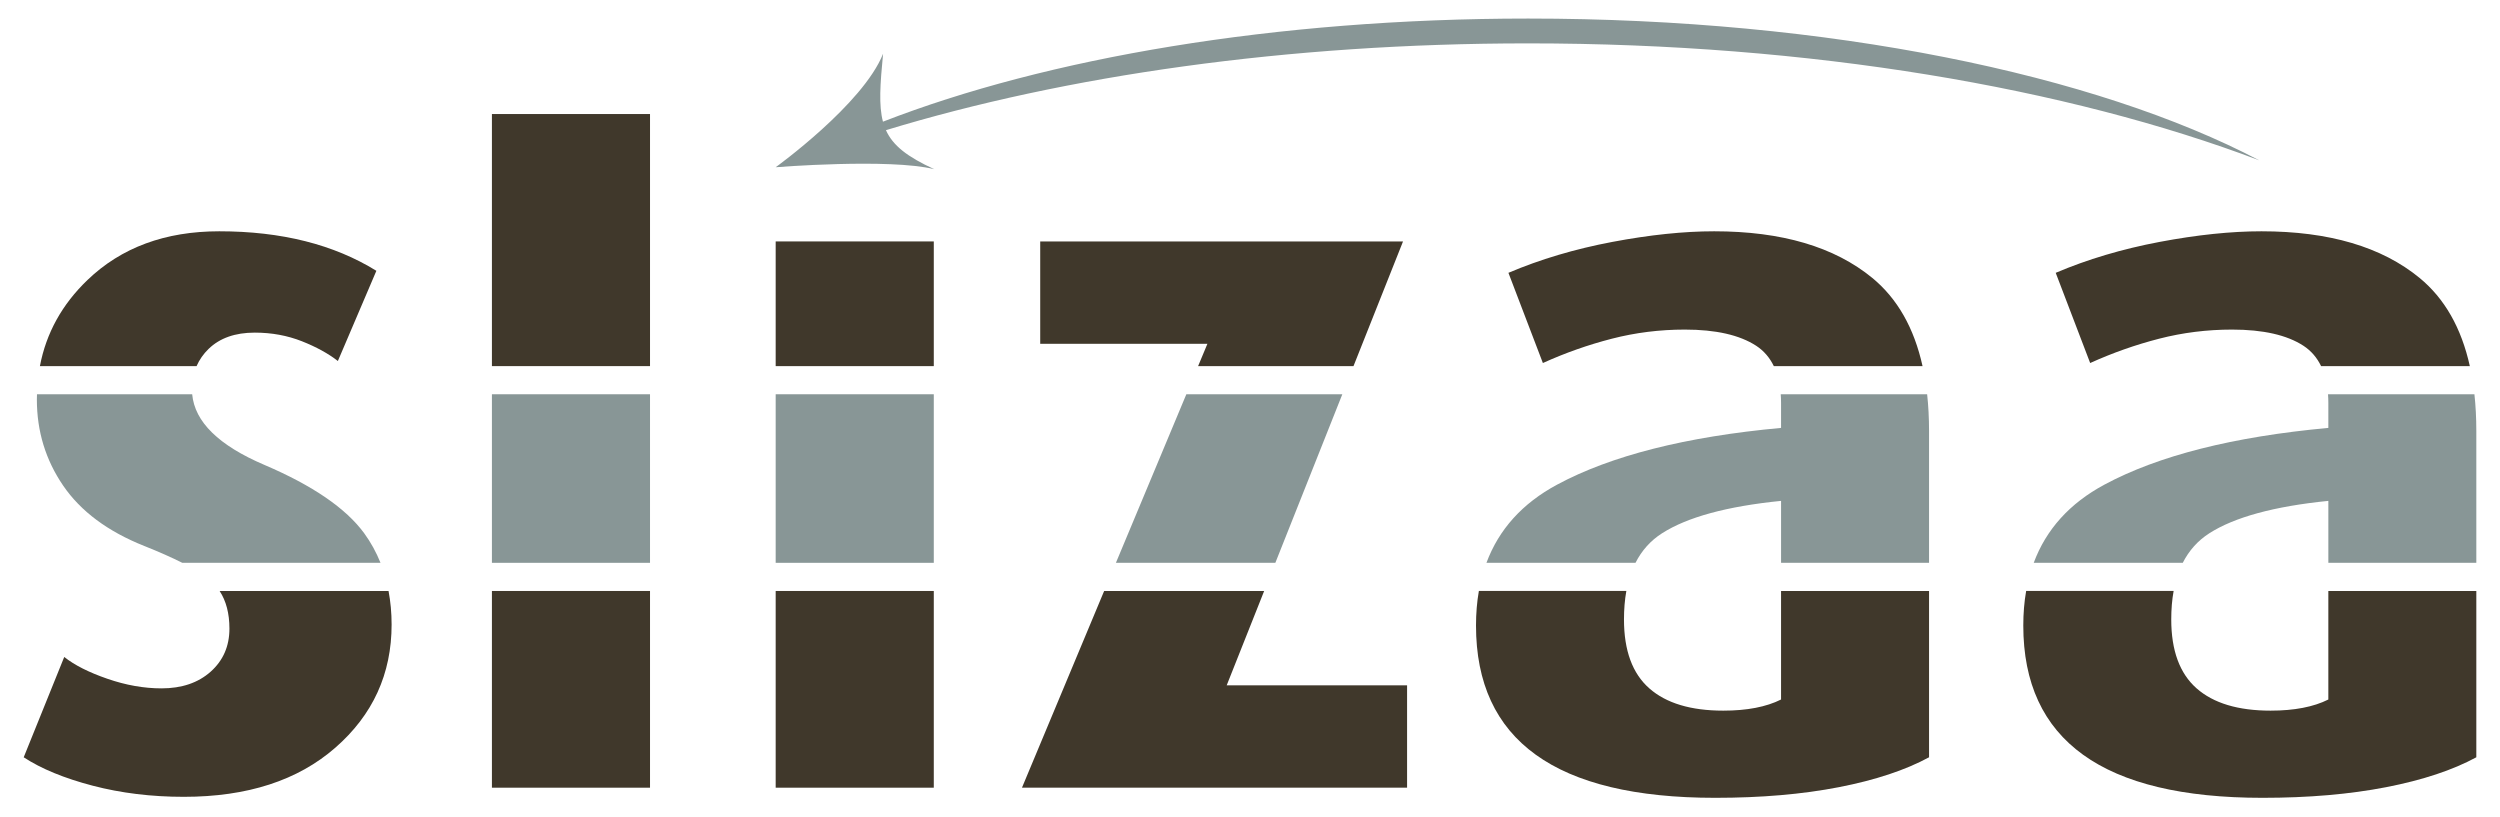
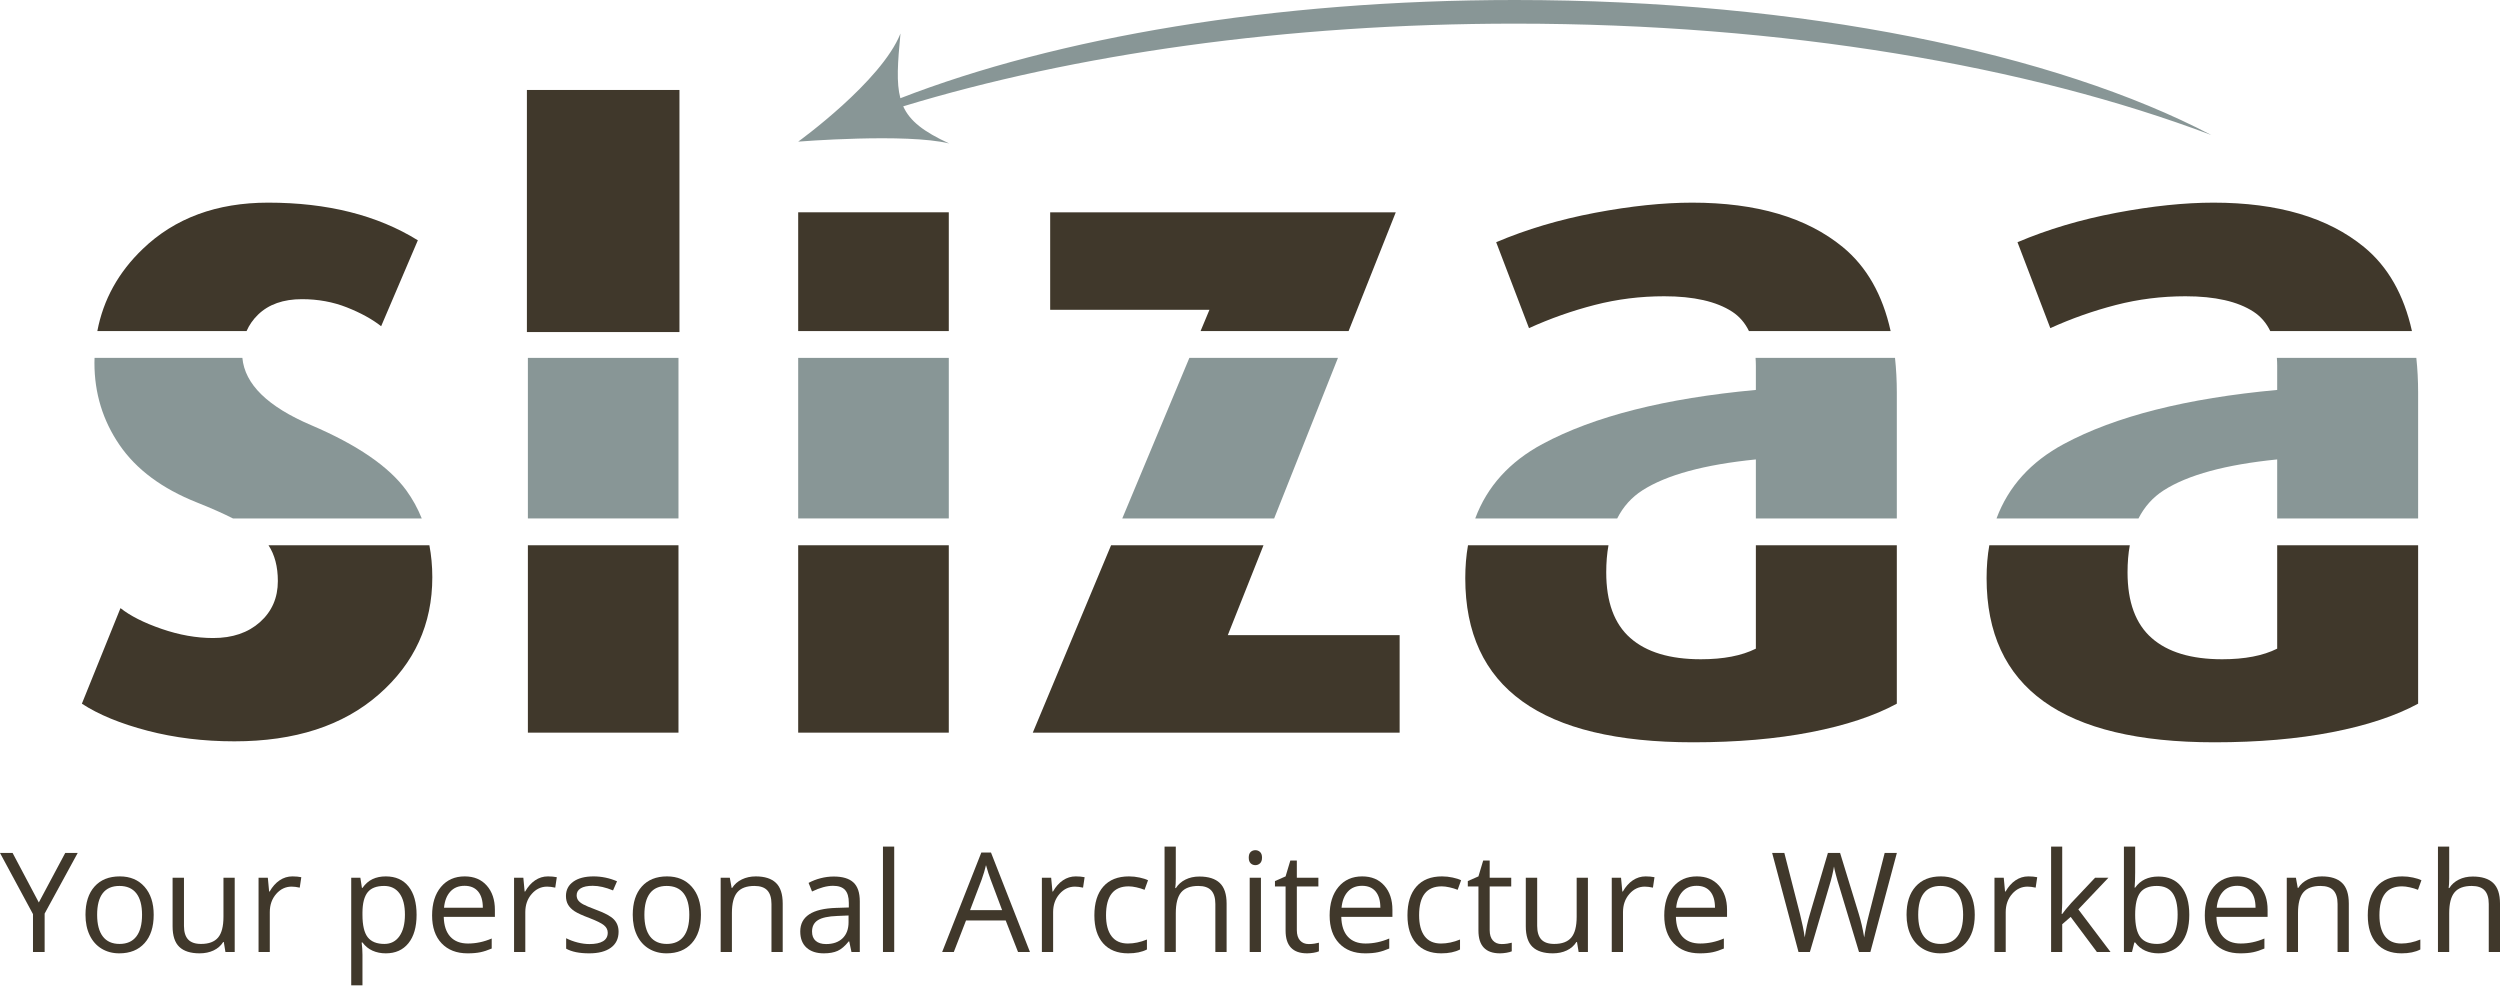
- <svg xmlns="http://www.w3.org/2000/svg" version="1.1" id="Ebene_1" x="0px" y="0px" width="192.487px" height="62.856px" viewBox="0 0 192.487 62.856" enable-background="new 0 0 192.487 62.856" xml:space="preserve">
+ <svg xmlns="http://www.w3.org/2000/svg" version="1.1" id="Ebene_1" x="0px" y="0px" width="1276.541px" height="503.119px" viewBox="0 0 1276.541 503.119" enable-background="new 0 0 1276.541 503.119" xml:space="preserve">
  <g>
    <g>
-       <rect x="37.875" y="45.502" fill="#40382B" width="12.173" height="15.146" />
-       <path fill="#40382B" d="M16.91,45.502c0.501,0.767,0.755,1.729,0.755,2.896c0,1.353-0.482,2.457-1.443,3.316    c-0.963,0.858-2.224,1.287-3.785,1.287c-1.354,0-2.744-0.246-4.175-0.741c-1.431-0.494-2.535-1.054-3.316-1.677l-3.121,7.725    c1.353,0.885,3.121,1.613,5.307,2.185c2.185,0.572,4.526,0.858,7.023,0.858c4.889,0,8.778-1.26,11.666-3.785    c2.888-2.522,4.331-5.683,4.331-9.48c0-0.907-0.083-1.766-0.236-2.583H16.91z" />
-       <path fill="#40382B" d="M137.132,45.502v8.357c-1.146,0.573-2.628,0.857-4.447,0.857c-2.497,0-4.397-0.571-5.697-1.716    c-1.301-1.145-1.95-2.912-1.95-5.306c0-0.79,0.061-1.521,0.182-2.193h-11.355c-0.146,0.839-0.22,1.726-0.22,2.661    c0,8.845,6.139,13.266,18.416,13.266c3.537,0,6.712-0.273,9.521-0.819c2.809-0.547,5.123-1.313,6.945-2.302V45.502H137.132z" />
-       <path fill="#40382B" d="M179.27,45.502v8.357c-1.144,0.573-2.627,0.857-4.447,0.857c-2.497,0-4.397-0.571-5.697-1.716    s-1.951-2.912-1.951-5.306c0-0.79,0.061-1.521,0.183-2.193h-11.355c-0.147,0.839-0.22,1.726-0.22,2.661    c0,8.845,6.138,13.266,18.417,13.266c3.536,0,6.71-0.273,9.52-0.819c2.809-0.547,5.122-1.313,6.944-2.302V45.502H179.27z" />
-       <polygon fill="#40382B" points="97.334,45.502 85.014,45.502 78.686,60.648 108.338,60.648 108.338,52.767 94.449,52.767   " />
-       <rect x="59.723" y="45.502" fill="#40382B" width="12.174" height="15.146" />
+       <g>
+         <rect x="269.545" y="278.419" fill="#40382B" width="76.898" height="95.683" />
+         <path fill="#40382B" d="M137.107,278.419c3.164,4.842,4.768,10.924,4.768,18.292c0,8.543-3.043,15.521-9.117,20.949     c-6.083,5.423-14.048,8.13-23.911,8.13c-8.551,0-17.333-1.554-26.373-4.682c-9.039-3.122-16.012-6.656-20.951-10.592     l-19.716,48.798c8.545,5.588,19.716,10.191,33.522,13.8c13.8,3.614,28.592,5.422,44.365,5.422     c30.886,0,55.452-7.957,73.694-23.91c18.242-15.936,27.357-35.899,27.357-59.891c0-5.73-0.525-11.153-1.49-16.316H137.107z" />
+         <path fill="#40382B" d="M896.574,278.419v52.795c-7.236,3.621-16.602,5.416-28.096,5.416c-15.773,0-27.777-3.608-35.988-10.84     c-8.217-7.229-12.32-18.396-12.32-33.516c0-4.99,0.383-9.611,1.146-13.855h-71.734c-0.926,5.298-1.389,10.9-1.389,16.81     c0,55.873,38.779,83.801,116.338,83.801c22.346,0,42.402-1.727,60.143-5.176c17.744-3.455,32.365-8.297,43.875-14.541v-80.895     H896.574z" />
+         <path fill="#40382B" d="M1162.768,278.419v52.795c-7.225,3.621-16.596,5.416-28.096,5.416c-15.775,0-27.779-3.608-35.99-10.84     c-8.211-7.229-12.326-18.396-12.326-33.516c0-4.99,0.381-9.611,1.154-13.855h-71.734c-0.934,5.298-1.389,10.9-1.389,16.81     c0,55.873,38.771,83.801,116.344,83.801c22.336,0,42.389-1.727,60.137-5.176c17.742-3.455,32.355-8.297,43.867-14.541v-80.895     H1162.768z" />
+         <polygon fill="#40382B" points="645.164,278.419 567.336,278.419 527.359,374.102 714.678,374.102 714.678,324.311      626.936,324.311    " />
+         <rect x="407.568" y="278.419" fill="#40382B" width="76.902" height="95.683" />
+       </g>
+       <g>
+         <path fill="#40382B" d="M125.897,169.052c1.351-3.09,3.301-5.897,5.869-8.396c5.433-5.256,12.897-7.896,22.435-7.896     c8.213,0,15.85,1.406,22.918,4.194c7.064,2.802,12.895,6.002,17.502,9.618l18.734-43.875     c-20.707-12.82-46.174-19.223-76.408-19.223c-26.3,0-47.654,7.883-64.079,23.665c-12.413,11.899-20.127,25.879-23.166,41.913     H125.897z" />
+         <polygon fill="#40382B" points="613.033,169.052 688.613,169.052 712.705,108.404 536.236,108.404 536.236,158.188      617.564,158.188    " />
+         <rect x="407.568" y="108.404" fill="#40382B" width="76.902" height="60.648" />
+         <path fill="#40382B" d="M814.26,155.72c11.492-2.96,23.324-4.441,35.492-4.441c15.102,0,26.686,2.641,34.75,7.891     c3.719,2.437,6.547,5.75,8.551,9.883h72.338c-4.107-18.563-12.25-32.875-24.455-42.906     c-18.402-15.108-44.041-22.671-76.898-22.671c-14.785,0-31.301,1.727-49.537,5.169c-18.24,3.455-35.084,8.464-50.529,15.034     l16.76,43.875C791.576,162.624,802.742,158.688,814.26,155.72z" />
+         <path fill="#40382B" d="M1080.445,155.72c11.492-2.96,23.324-4.441,35.492-4.441c15.113,0,26.691,2.641,34.75,7.891     c3.725,2.437,6.551,5.75,8.551,9.883h72.344c-4.115-18.563-12.244-32.875-24.453-42.906     c-18.41-15.108-44.043-22.671-76.898-22.671c-14.787,0-31.303,1.727-49.545,5.169c-18.236,3.455-35.078,8.464-50.525,15.034     l16.762,43.875C1057.768,162.624,1068.939,158.688,1080.445,155.72z" />
+         <rect x="269.545" y="46.441" fill="#40382B" stroke="#40382B" stroke-miterlimit="10" width="76.898" height="122.611" />
+       </g>
+       <polygon fill="#889696" points="607.311,182.741 573.053,264.723 650.604,264.723 683.18,182.741   " />
+       <path fill="#889696" d="M896.416,182.741c0.09,1.308,0.158,2.64,0.158,4.041v12.32c-46.336,4.275-82.654,13.479-108.941,27.606    c-16.883,9.082-28.314,21.759-34.355,38.015h72.494c3.047-6.01,7.336-10.802,12.887-14.355    c12.32-7.885,31.623-13.134,57.916-15.775v30.13h71.975v-64.141c0-6.267-0.318-12.214-0.93-17.841H896.416z" />
+       <path fill="#889696" d="M1162.605,182.741c0.098,1.308,0.162,2.64,0.162,4.041v12.32c-46.338,4.275-82.656,13.479-108.938,27.606    c-16.883,9.082-28.322,21.759-34.367,38.015h72.492c3.057-6.01,7.35-10.802,12.889-14.355    c12.326-7.885,31.631-13.134,57.924-15.775v30.13h71.967v-64.141c0-6.267-0.309-12.214-0.92-17.841H1162.605z" />
+       <rect x="407.568" y="182.741" fill="#889696" width="76.902" height="81.982" />
+       <path fill="#889696" d="M158.885,217.097c-22.205-9.469-33.894-20.925-35.122-34.356H48.277c-0.024,0.852-0.055,1.697-0.055,2.561    c0,15.454,4.263,29.414,12.81,41.901c8.545,12.492,21.691,22.27,39.442,29.334c7.23,2.874,13.381,5.607,18.488,8.186h96.393    c-2.053-5.127-4.684-9.92-7.908-14.355C198.57,238.215,182.373,227.128,158.885,217.097z" />
+       <rect x="269.545" y="182.741" fill="#889696" width="76.898" height="81.982" />
+       <path fill="#889696" d="M1129.148,68.953C1049.531,27.188,919.943,0,773.568,0C650.525,0,539.348,19.216,459.744,50.155    c-2.1-7.909-1.375-18.137,0.057-33.036c-9.777,24.572-52.232,55.195-52.232,55.195s55.299-4.423,77.115,0.951    c-13.113-6.041-20.096-11.451-23.488-18.971c87.098-26.508,195.203-42.221,312.373-42.221    C910.979,12.073,1035.953,33.672,1129.148,68.953z" />
    </g>
    <g>
-       <path fill="#40382B" d="M15.135,28.189c0.214-0.489,0.522-0.934,0.929-1.329c0.86-0.832,2.042-1.25,3.551-1.25    c1.3,0,2.509,0.223,3.628,0.664c1.118,0.443,2.041,0.95,2.771,1.522l2.965-6.945c-3.278-2.029-7.309-3.043-12.095-3.043    c-4.163,0-7.543,1.248-10.144,3.746c-1.965,1.884-3.186,4.097-3.667,6.635H15.135z" />
-       <polygon fill="#40382B" points="92.248,28.189 104.212,28.189 108.026,18.589 80.091,18.589 80.091,26.47 92.965,26.47   " />
-       <rect x="59.723" y="18.589" fill="#40382B" width="12.174" height="9.601" />
-       <path fill="#40382B" d="M124.102,26.079c1.819-0.469,3.692-0.703,5.618-0.703c2.391,0,4.225,0.418,5.501,1.249    c0.589,0.386,1.036,0.91,1.354,1.564h11.451c-0.65-2.938-1.939-5.204-3.871-6.792c-2.913-2.392-6.972-3.589-12.173-3.589    c-2.341,0-4.955,0.273-7.842,0.818c-2.888,0.547-5.554,1.34-7.999,2.38l2.653,6.945C120.511,27.172,122.279,26.549,124.102,26.079    z" />
-       <path fill="#40382B" d="M166.239,26.079c1.819-0.469,3.692-0.703,5.618-0.703c2.393,0,4.226,0.418,5.501,1.249    c0.59,0.386,1.037,0.91,1.354,1.564h11.452c-0.651-2.938-1.938-5.204-3.871-6.792c-2.914-2.392-6.972-3.589-12.173-3.589    c-2.341,0-4.955,0.273-7.843,0.818c-2.887,0.547-5.553,1.34-7.998,2.38l2.653,6.945C162.649,27.172,164.417,26.549,166.239,26.079    z" />
-       <rect x="37.875" y="8.78" fill="#40382B" width="12.173" height="19.409" />
+       <path fill="#40382B" d="M19.819,460.817l13.489-25.284h6.365L22.793,466.49v19.61h-5.95v-19.335L0,435.533h6.433L19.819,460.817z" />
+       <path fill="#40382B" d="M78.48,467.111c0,6.181-1.556,11.006-4.669,14.475c-3.112,3.472-7.414,5.206-12.901,5.206    c-3.389,0-6.398-0.794-9.027-2.386c-2.628-1.592-4.659-3.873-6.087-6.85c-1.431-2.975-2.145-6.455-2.145-10.445    c0-6.179,1.545-10.993,4.636-14.44c3.089-3.447,7.378-5.171,12.867-5.171c5.302,0,9.517,1.765,12.641,5.293    C76.918,456.32,78.48,461.095,78.48,467.111z M49.6,467.111c0,4.843,0.968,8.533,2.905,11.068    c1.937,2.537,4.785,3.806,8.543,3.806c3.758,0,6.611-1.263,8.561-3.789c1.948-2.523,2.922-6.218,2.922-11.085    c0-4.818-0.974-8.479-2.922-10.981c-1.95-2.501-4.826-3.753-8.63-3.753c-3.759,0-6.595,1.233-8.509,3.702    C50.556,458.547,49.6,462.224,49.6,467.111z" />
+       <path fill="#40382B" d="M93.94,448.192v24.593c0,3.089,0.704,5.395,2.11,6.917s3.608,2.283,6.606,2.283    c3.965,0,6.866-1.085,8.698-3.252c1.836-2.167,2.75-5.707,2.75-10.619v-19.922h5.741v37.908h-4.739l-0.827-5.084h-0.313    c-1.175,1.867-2.808,3.298-4.896,4.288c-2.085,0.991-4.468,1.487-7.143,1.487c-4.61,0-8.063-1.095-10.357-3.285    c-2.295-2.19-3.443-5.696-3.443-10.515v-24.8H93.94z" />
+       <path fill="#40382B" d="M149.317,447.5c1.681,0,3.191,0.139,4.531,0.415l-0.797,5.328c-1.567-0.348-2.951-0.52-4.149-0.52    c-3.066,0-5.691,1.245-7.87,3.735c-2.179,2.491-3.271,5.592-3.271,9.304v20.338h-5.739v-37.908h4.738l0.658,7.022h0.276    c1.405-2.469,3.1-4.371,5.082-5.707C144.764,448.168,146.942,447.5,149.317,447.5z" />
+       <path fill="#40382B" d="M196.979,486.792c-2.468,0-4.722-0.456-6.762-1.365c-2.041-0.91-3.753-2.312-5.136-4.202h-0.416    c0.276,2.212,0.416,4.312,0.416,6.294v15.601h-5.741v-54.927h4.668l0.797,5.187h0.276c1.477-2.074,3.193-3.571,5.153-4.495    c1.96-0.922,4.207-1.384,6.744-1.384c5.027,0,8.906,1.718,11.639,5.153c2.731,3.438,4.098,8.256,4.098,14.458    c0,6.226-1.39,11.064-4.167,14.51C205.769,485.068,201.912,486.792,196.979,486.792z M196.147,452.377    c-3.871,0-6.676,1.072-8.404,3.218c-1.729,2.145-2.617,5.558-2.662,10.237v1.279c0,5.326,0.886,9.138,2.662,11.433    c1.777,2.293,4.624,3.441,8.544,3.441c3.272,0,5.838-1.326,7.695-3.978c1.855-2.653,2.784-6.307,2.784-10.966    c0-4.725-0.929-8.353-2.784-10.877C202.125,453.64,199.514,452.377,196.147,452.377z" />
+       <path fill="#40382B" d="M238.762,486.792c-5.604,0-10.024-1.706-13.266-5.117c-3.239-3.414-4.86-8.152-4.86-14.217    c0-6.112,1.506-10.964,4.514-14.563c3.011-3.597,7.052-5.396,12.123-5.396c4.751,0,8.51,1.564,11.276,4.687    c2.767,3.126,4.151,7.247,4.151,12.366v3.632h-26.114c0.114,4.449,1.237,7.829,3.374,10.133c2.132,2.308,5.133,3.462,9.009,3.462    c4.082,0,8.116-0.854,12.107-2.562v5.119c-2.03,0.877-3.95,1.504-5.762,1.886C243.505,486.603,241.32,486.792,238.762,486.792z     M237.204,452.308c-3.042,0-5.47,0.992-7.281,2.976c-1.809,1.983-2.876,4.727-3.197,8.232h19.817c0-3.62-0.808-6.394-2.421-8.319    C242.508,453.271,240.203,452.308,237.204,452.308z" />
+       <path fill="#40382B" d="M279.783,447.5c1.683,0,3.193,0.139,4.531,0.415l-0.797,5.328c-1.568-0.348-2.951-0.52-4.151-0.52    c-3.065,0-5.688,1.245-7.866,3.735c-2.18,2.491-3.27,5.592-3.27,9.304v20.338h-5.743v-37.908h4.741l0.655,7.022h0.278    c1.405-2.469,3.101-4.371,5.083-5.707C275.229,448.168,277.407,447.5,279.783,447.5z" />
+       <path fill="#40382B" d="M315.857,475.759c0,3.529-1.316,6.25-3.944,8.164c-2.629,1.912-6.317,2.869-11.065,2.869    c-5.029,0-8.947-0.794-11.762-2.386v-5.327c1.821,0.923,3.774,1.649,5.862,2.179c2.087,0.531,4.1,0.796,6.037,0.796    c2.997,0,5.303-0.479,6.917-1.435c1.613-0.958,2.42-2.416,2.42-4.376c0-1.475-0.639-2.737-1.917-3.787    c-1.282-1.049-3.777-2.289-7.489-3.718c-3.529-1.314-6.036-2.462-7.523-3.441c-1.485-0.98-2.594-2.093-3.319-3.338    c-0.728-1.245-1.089-2.733-1.089-4.462c0-3.09,1.255-5.528,3.769-7.315c2.512-1.788,5.96-2.682,10.343-2.682    c4.081,0,8.069,0.83,11.967,2.49l-2.039,4.67c-3.807-1.567-7.254-2.353-10.344-2.353c-2.722,0-4.775,0.428-6.157,1.281    c-1.383,0.854-2.075,2.027-2.075,3.525c0,1.017,0.26,1.882,0.778,2.596c0.518,0.714,1.354,1.395,2.508,2.041    c1.152,0.646,3.367,1.58,6.64,2.802c4.499,1.637,7.536,3.284,9.116,4.946C315.067,471.158,315.857,473.246,315.857,475.759z" />
+       <path fill="#40382B" d="M357.917,467.111c0,6.181-1.556,11.006-4.67,14.475c-3.112,3.472-7.412,5.206-12.9,5.206    c-3.391,0-6.398-0.794-9.029-2.386c-2.628-1.592-4.656-3.873-6.087-6.85c-1.429-2.975-2.142-6.455-2.142-10.445    c0-6.179,1.542-10.993,4.633-14.44c3.09-3.447,7.38-5.171,12.867-5.171c5.304,0,9.52,1.765,12.642,5.293    C356.355,456.32,357.917,461.095,357.917,467.111z M329.035,467.111c0,4.843,0.97,8.533,2.908,11.068    c1.935,2.537,4.781,3.806,8.542,3.806c3.757,0,6.61-1.263,8.561-3.789c1.947-2.523,2.922-6.218,2.922-11.085    c0-4.818-0.975-8.479-2.922-10.981c-1.95-2.501-4.826-3.753-8.63-3.753c-3.757,0-6.595,1.233-8.51,3.702    C329.991,458.547,329.035,462.224,329.035,467.111z" />
+       <path fill="#40382B" d="M393.925,486.101v-24.522c0-3.09-0.704-5.396-2.113-6.918c-1.406-1.522-3.605-2.283-6.604-2.283    c-3.967,0-6.87,1.072-8.717,3.218c-1.846,2.145-2.766,5.684-2.766,10.619v19.887h-5.744v-37.908h4.672l0.933,5.187h0.277    c1.178-1.866,2.822-3.313,4.947-4.339c2.119-1.026,4.484-1.54,7.089-1.54c4.565,0,8.002,1.103,10.307,3.304    c2.307,2.201,3.46,5.726,3.46,10.566v24.73H393.925z" />
+       <path fill="#40382B" d="M434.771,486.101l-1.141-5.394h-0.279c-1.889,2.374-3.774,3.982-5.651,4.823    c-1.881,0.842-4.227,1.262-7.039,1.262c-3.76,0-6.705-0.97-8.839-2.904c-2.132-1.937-3.199-4.692-3.199-8.268    c0-7.656,6.123-11.667,18.365-12.037l6.435-0.207v-2.351c0-2.976-0.64-5.172-1.92-6.59s-3.326-2.128-6.141-2.128    c-3.157,0-6.732,0.969-10.722,2.907l-1.766-4.394c1.871-1.014,3.916-1.811,6.142-2.387c2.224-0.575,4.457-0.864,6.694-0.864    c4.519,0,7.868,1.003,10.047,3.009s3.269,5.222,3.269,9.65v25.871H434.771z M421.801,482.054c3.572,0,6.383-0.979,8.422-2.941    c2.04-1.957,3.061-4.702,3.061-8.231v-3.423l-5.74,0.242c-4.567,0.16-7.857,0.869-9.874,2.128    c-2.018,1.256-3.028,3.211-3.028,5.862c0,2.075,0.628,3.654,1.885,4.737C417.782,481.513,419.539,482.054,421.801,482.054z" />
+       <path fill="#40382B" d="M456.599,486.101h-5.744v-53.819h5.744V486.101z" />
+       <path fill="#40382B" d="M519.824,486.101l-6.295-16.084h-20.269l-6.226,16.084h-5.951l19.993-50.773h4.945l19.89,50.773H519.824z     M511.696,464.726l-5.88-15.669c-0.763-1.983-1.547-4.415-2.353-7.298c-0.506,2.214-1.234,4.647-2.179,7.298l-5.949,15.669    H511.696z" />
+       <path fill="#40382B" d="M549.293,447.5c1.684,0,3.193,0.139,4.531,0.415l-0.797,5.328c-1.567-0.348-2.951-0.52-4.149-0.52    c-3.065,0-5.691,1.245-7.868,3.735c-2.18,2.491-3.269,5.592-3.269,9.304v20.338H532v-37.908h4.737l0.657,7.022h0.278    c1.406-2.469,3.101-4.371,5.083-5.707C544.738,448.168,546.918,447.5,549.293,447.5z" />
+       <path fill="#40382B" d="M576.063,486.792c-5.486,0-9.737-1.688-12.745-5.066c-3.008-3.379-4.514-8.157-4.514-14.337    c0-6.34,1.529-11.241,4.582-14.701c3.056-3.458,7.408-5.188,13.06-5.188c1.819,0,3.641,0.196,5.464,0.589    c1.82,0.392,3.25,0.854,4.287,1.384l-1.762,4.877c-1.271-0.508-2.653-0.929-4.151-1.263c-1.499-0.334-2.825-0.502-3.979-0.502    c-7.7,0-11.552,4.912-11.552,14.735c0,4.658,0.939,8.23,2.819,10.72c1.88,2.493,4.664,3.739,8.353,3.739    c3.159,0,6.4-0.683,9.72-2.043v5.085C583.108,486.135,579.913,486.792,576.063,486.792z" />
+       <path fill="#40382B" d="M620.579,486.101v-24.522c0-3.09-0.704-5.396-2.109-6.918c-1.409-1.522-3.608-2.283-6.605-2.283    c-3.991,0-6.902,1.085-8.734,3.252c-1.835,2.169-2.749,5.717-2.749,10.653v19.818h-5.742v-53.819h5.742v16.292    c0,1.96-0.097,3.584-0.278,4.876h0.347c1.127-1.822,2.736-3.256,4.823-4.307c2.086-1.048,4.468-1.572,7.144-1.572    c4.636,0,8.11,1.102,10.428,3.303c2.319,2.202,3.479,5.703,3.479,10.497v24.73H620.579z" />
+       <path fill="#40382B" d="M637.633,437.919c0-1.313,0.32-2.276,0.967-2.888c0.645-0.61,1.453-0.916,2.42-0.916    c0.922,0,1.719,0.311,2.389,0.934c0.667,0.621,1.001,1.581,1.001,2.87c0,1.292-0.334,2.255-1.001,2.889    c-0.67,0.634-1.467,0.951-2.389,0.951c-0.967,0-1.775-0.317-2.42-0.951C637.953,440.174,637.633,439.211,637.633,437.919z     M643.858,486.101h-5.743v-37.908h5.743V486.101z" />
+       <path fill="#40382B" d="M668.276,482.054c1.015,0,1.993-0.075,2.939-0.225c0.944-0.15,1.695-0.306,2.247-0.468v4.395    c-0.622,0.3-1.539,0.546-2.748,0.743c-1.211,0.196-2.301,0.293-3.27,0.293c-7.333,0-11-3.86-11-11.585v-22.554h-5.428v-2.767    l5.428-2.387l2.422-8.095h3.32v8.787h11v4.461h-11v22.311c0,2.283,0.542,4.036,1.627,5.258    C664.896,481.442,666.383,482.054,668.276,482.054z" />
+       <path fill="#40382B" d="M697.054,486.792c-5.604,0-10.025-1.706-13.267-5.117c-3.239-3.414-4.857-8.152-4.857-14.217    c0-6.112,1.504-10.964,4.512-14.563c3.012-3.597,7.052-5.396,12.125-5.396c4.749,0,8.509,1.564,11.275,4.687    c2.766,3.126,4.149,7.247,4.149,12.366v3.632h-26.113c0.117,4.449,1.239,7.829,3.374,10.133c2.133,2.308,5.135,3.462,9.008,3.462    c4.083,0,8.118-0.854,12.108-2.562v5.119c-2.03,0.877-3.949,1.504-5.76,1.886C701.798,486.603,699.611,486.792,697.054,486.792z     M695.497,452.308c-3.044,0-5.472,0.992-7.282,2.976s-2.876,4.727-3.197,8.232h19.817c0-3.62-0.806-6.394-2.421-8.319    C700.801,453.271,698.493,452.308,695.497,452.308z" />
+       <path fill="#40382B" d="M735.93,486.792c-5.487,0-9.736-1.688-12.746-5.066c-3.007-3.379-4.513-8.157-4.513-14.337    c0-6.34,1.526-11.241,4.583-14.701c3.055-3.458,7.407-5.188,13.059-5.188c1.818,0,3.641,0.196,5.463,0.589    c1.822,0.392,3.251,0.854,4.289,1.384l-1.764,4.877c-1.269-0.508-2.652-0.929-4.151-1.263s-2.823-0.502-3.977-0.502    c-7.702,0-11.554,4.912-11.554,14.735c0,4.658,0.939,8.23,2.818,10.72c1.881,2.493,4.666,3.739,8.355,3.739    c3.157,0,6.398-0.683,9.719-2.043v5.085C742.975,486.135,739.783,486.792,735.93,486.792z" />
+       <path fill="#40382B" d="M766.748,482.054c1.014,0,1.994-0.075,2.941-0.225c0.941-0.15,1.693-0.306,2.244-0.468v4.395    c-0.62,0.3-1.539,0.546-2.748,0.743c-1.209,0.196-2.298,0.293-3.268,0.293c-7.334,0-11-3.86-11-11.585v-22.554h-5.43v-2.767    l5.43-2.387l2.423-8.095h3.317v8.787h11.002v4.461h-11.002v22.311c0,2.283,0.544,4.036,1.629,5.258    C763.369,481.442,764.856,482.054,766.748,482.054z" />
+       <path fill="#40382B" d="M784.907,448.192v24.593c0,3.089,0.702,5.395,2.107,6.917c1.409,1.522,3.609,2.283,6.608,2.283    c3.965,0,6.865-1.085,8.699-3.252s2.751-5.707,2.751-10.619v-19.922h5.74v37.908h-4.738l-0.831-5.084h-0.31    c-1.178,1.867-2.81,3.298-4.896,4.288c-2.087,0.991-4.467,1.487-7.142,1.487c-4.612,0-8.065-1.095-10.36-3.285    s-3.441-5.696-3.441-10.515v-24.8H784.907z" />
+       <path fill="#40382B" d="M840.282,447.5c1.684,0,3.192,0.139,4.531,0.415l-0.796,5.328c-1.567-0.348-2.952-0.52-4.15-0.52    c-3.066,0-5.691,1.245-7.87,3.735c-2.179,2.491-3.268,5.592-3.268,9.304v20.338h-5.741v-37.908h4.738l0.657,7.022h0.277    c1.406-2.469,3.101-4.371,5.085-5.707C835.729,448.168,837.907,447.5,840.282,447.5z" />
+       <path fill="#40382B" d="M867.918,486.792c-5.604,0-10.023-1.706-13.265-5.117c-3.239-3.414-4.859-8.152-4.859-14.217    c0-6.112,1.504-10.964,4.513-14.563c3.011-3.597,7.052-5.396,12.124-5.396c4.75,0,8.509,1.564,11.276,4.687    c2.767,3.126,4.148,7.247,4.148,12.366v3.632h-26.111c0.113,4.449,1.238,7.829,3.372,10.133c2.134,2.308,5.136,3.462,9.01,3.462    c4.082,0,8.117-0.854,12.106-2.562v5.119c-2.028,0.877-3.949,1.504-5.76,1.886C872.663,486.603,870.479,486.792,867.918,486.792z     M866.361,452.308c-3.043,0-5.47,0.992-7.281,2.976c-1.808,1.983-2.875,4.727-3.197,8.232h19.818c0-3.62-0.808-6.394-2.422-8.319    C871.666,453.271,869.357,452.308,866.361,452.308z" />
+       <path fill="#40382B" d="M955.046,486.101h-5.812l-10.203-33.86c-0.484-1.499-1.026-3.391-1.627-5.673    c-0.598-2.284-0.91-3.656-0.933-4.117c-0.507,3.044-1.314,6.377-2.421,9.995l-9.893,33.655h-5.812l-13.454-50.567h6.227    l7.99,31.232c1.105,4.382,1.913,8.349,2.42,11.897c0.621-4.218,1.544-8.347,2.767-12.381l9.063-30.749h6.226l9.51,31.024    c1.106,3.575,2.042,7.61,2.802,12.105c0.438-3.272,1.27-7.263,2.491-11.967l7.956-31.163h6.227L955.046,486.101z" />
+       <path fill="#40382B" d="M1008.347,467.111c0,6.181-1.559,11.006-4.671,14.475c-3.113,3.472-7.414,5.206-12.899,5.206    c-3.39,0-6.399-0.794-9.03-2.386c-2.628-1.592-4.657-3.873-6.087-6.85c-1.431-2.975-2.144-6.455-2.144-10.445    c0-6.179,1.544-10.993,4.636-14.44c3.088-3.447,7.377-5.171,12.864-5.171c5.305,0,9.518,1.765,12.644,5.293    C1006.783,456.32,1008.347,461.095,1008.347,467.111z M979.465,467.111c0,4.843,0.969,8.533,2.904,11.068    c1.938,2.537,4.786,3.806,8.542,3.806c3.76,0,6.612-1.263,8.562-3.789c1.949-2.523,2.924-6.218,2.924-11.085    c0-4.818-0.975-8.479-2.924-10.981c-1.949-2.501-4.824-3.753-8.629-3.753c-3.759,0-6.596,1.233-8.509,3.702    C980.423,458.547,979.465,462.224,979.465,467.111z" />
+       <path fill="#40382B" d="M1035.706,447.5c1.681,0,3.191,0.139,4.529,0.415l-0.795,5.328c-1.568-0.348-2.953-0.52-4.15-0.52    c-3.067,0-5.692,1.245-7.872,3.735c-2.177,2.491-3.268,5.592-3.268,9.304v20.338h-5.74v-37.908h4.739l0.657,7.022h0.279    c1.404-2.469,3.098-4.371,5.081-5.707C1031.149,448.168,1033.328,447.5,1035.706,447.5z" />
+       <path fill="#40382B" d="M1053.001,466.696c0.99-1.403,2.497-3.251,4.528-5.534l12.243-12.97h6.816l-15.358,16.153l16.432,21.755    h-6.955l-13.384-17.916l-4.322,3.735v14.181h-5.674v-53.819h5.674v28.536c0,1.268-0.094,3.229-0.277,5.879H1053.001z" />
+       <path fill="#40382B" d="M1102.148,447.57c4.981,0,8.848,1.7,11.604,5.101c2.757,3.402,4.134,8.215,4.134,14.44    s-1.389,11.064-4.168,14.51c-2.781,3.447-6.635,5.171-11.569,5.171c-2.47,0-4.721-0.456-6.762-1.365    c-2.04-0.91-3.752-2.312-5.138-4.202h-0.414l-1.213,4.876h-4.114v-53.819h5.741v13.075c0,2.929-0.091,5.557-0.275,7.887h0.275    C1092.925,449.461,1096.891,447.57,1102.148,447.57z M1101.32,452.377c-3.922,0-6.747,1.125-8.477,3.373    c-1.729,2.248-2.595,6.036-2.595,11.361c0,5.326,0.889,9.138,2.663,11.433c1.775,2.293,4.622,3.441,8.544,3.441    c3.529,0,6.156-1.285,7.888-3.856c1.729-2.571,2.593-6.267,2.593-11.087c0-4.935-0.864-8.611-2.593-11.033    C1107.612,453.589,1104.938,452.377,1101.32,452.377z" />
+       <path fill="#40382B" d="M1143.932,486.792c-5.604,0-10.025-1.706-13.265-5.117c-3.241-3.414-4.859-8.152-4.859-14.217    c0-6.112,1.505-10.964,4.513-14.563c3.01-3.597,7.051-5.396,12.124-5.396c4.749,0,8.508,1.564,11.274,4.687    c2.768,3.126,4.151,7.247,4.151,12.366v3.632h-26.113c0.113,4.449,1.238,7.829,3.373,10.133c2.131,2.308,5.136,3.462,9.009,3.462    c4.082,0,8.115-0.854,12.106-2.562v5.119c-2.03,0.877-3.949,1.504-5.76,1.886C1148.676,486.603,1146.491,486.792,1143.932,486.792    z M1142.375,452.308c-3.044,0-5.471,0.992-7.281,2.976c-1.809,1.983-2.878,4.727-3.198,8.232h19.817    c0-3.62-0.807-6.394-2.423-8.319C1147.68,453.271,1145.371,452.308,1142.375,452.308z" />
+       <path fill="#40382B" d="M1193.602,486.101v-24.522c0-3.09-0.705-5.396-2.111-6.918c-1.405-1.522-3.609-2.283-6.604-2.283    c-3.968,0-6.873,1.072-8.718,3.218c-1.846,2.145-2.768,5.684-2.768,10.619v19.887h-5.74v-37.908h4.668l0.934,5.187h0.277    c1.177-1.866,2.824-3.313,4.945-4.339c2.12-1.026,4.484-1.54,7.092-1.54c4.564,0,8.002,1.103,10.305,3.304    c2.308,2.201,3.46,5.726,3.46,10.566v24.73H1193.602z" />
+       <path fill="#40382B" d="M1226.286,486.792c-5.489,0-9.737-1.688-12.745-5.066c-3.01-3.379-4.516-8.157-4.516-14.337    c0-6.34,1.528-11.241,4.582-14.701c3.057-3.458,7.409-5.188,13.06-5.188c1.819,0,3.643,0.196,5.464,0.589    c1.822,0.392,3.251,0.854,4.29,1.384l-1.767,4.877c-1.267-0.508-2.649-0.929-4.148-1.263c-1.501-0.334-2.823-0.502-3.979-0.502    c-7.701,0-11.552,4.912-11.552,14.735c0,4.658,0.939,8.23,2.819,10.72c1.878,2.493,4.662,3.739,8.352,3.739    c3.16,0,6.399-0.683,9.719-2.043v5.085C1233.328,486.135,1230.137,486.792,1226.286,486.792z" />
+       <path fill="#40382B" d="M1270.801,486.101v-24.522c0-3.09-0.703-5.396-2.109-6.918c-1.408-1.522-3.609-2.283-6.605-2.283    c-3.992,0-6.901,1.085-8.736,3.252c-1.832,2.169-2.748,5.717-2.748,10.653v19.818h-5.742v-53.819h5.742v16.292    c0,1.96-0.094,3.584-0.278,4.876h0.346c1.131-1.822,2.739-3.256,4.825-4.307c2.088-1.048,4.47-1.572,7.143-1.572    c4.635,0,8.112,1.102,10.43,3.303c2.316,2.202,3.475,5.703,3.475,10.497v24.73H1270.801z" />
    </g>
-     <polygon fill="#889696" points="91.342,30.356 85.919,43.334 98.195,43.334 103.352,30.356  " />
-     <path fill="#889696" d="M137.107,30.356c0.015,0.207,0.025,0.418,0.025,0.64v1.95c-7.335,0.677-13.084,2.134-17.245,4.37   c-2.673,1.438-4.482,3.444-5.438,6.018h11.476c0.482-0.951,1.161-1.71,2.04-2.272c1.95-1.248,5.006-2.079,9.168-2.497v4.77h11.394   V33.181c0-0.992-0.051-1.934-0.147-2.824H137.107z" />
-     <path fill="#889696" d="M179.245,30.356c0.016,0.207,0.025,0.418,0.025,0.64v1.95c-7.335,0.677-13.084,2.134-17.244,4.37   c-2.673,1.438-4.483,3.444-5.44,6.018h11.476c0.483-0.951,1.163-1.71,2.04-2.272c1.951-1.248,5.007-2.079,9.169-2.497v4.77h11.393   V33.181c0-0.992-0.049-1.934-0.146-2.824H179.245z" />
-     <rect x="59.723" y="30.356" fill="#889696" width="12.174" height="12.978" />
-     <path fill="#889696" d="M20.357,35.795c-3.515-1.499-5.365-3.313-5.56-5.438H2.848c-0.004,0.135-0.009,0.269-0.009,0.405   c0,2.446,0.675,4.656,2.028,6.633c1.353,1.978,3.434,3.525,6.244,4.644c1.145,0.455,2.118,0.888,2.927,1.296h15.259   c-0.325-0.812-0.742-1.57-1.252-2.272C26.639,39.138,24.075,37.383,20.357,35.795z" />
-     <rect x="37.875" y="30.356" fill="#889696" width="12.173" height="12.978" />
-     <path fill="#889696" d="M173.949,12.344c-12.604-6.611-33.117-10.915-56.288-10.915c-19.478,0-37.077,3.042-49.678,7.939   c-0.332-1.252-0.217-2.871,0.009-5.229c-1.548,3.89-8.269,8.737-8.269,8.737s8.754-0.7,12.208,0.15   c-2.076-0.956-3.181-1.813-3.718-3.003C82,5.827,99.113,3.34,117.661,3.34C139.413,3.34,159.196,6.759,173.949,12.344z" />
  </g>
</svg>
